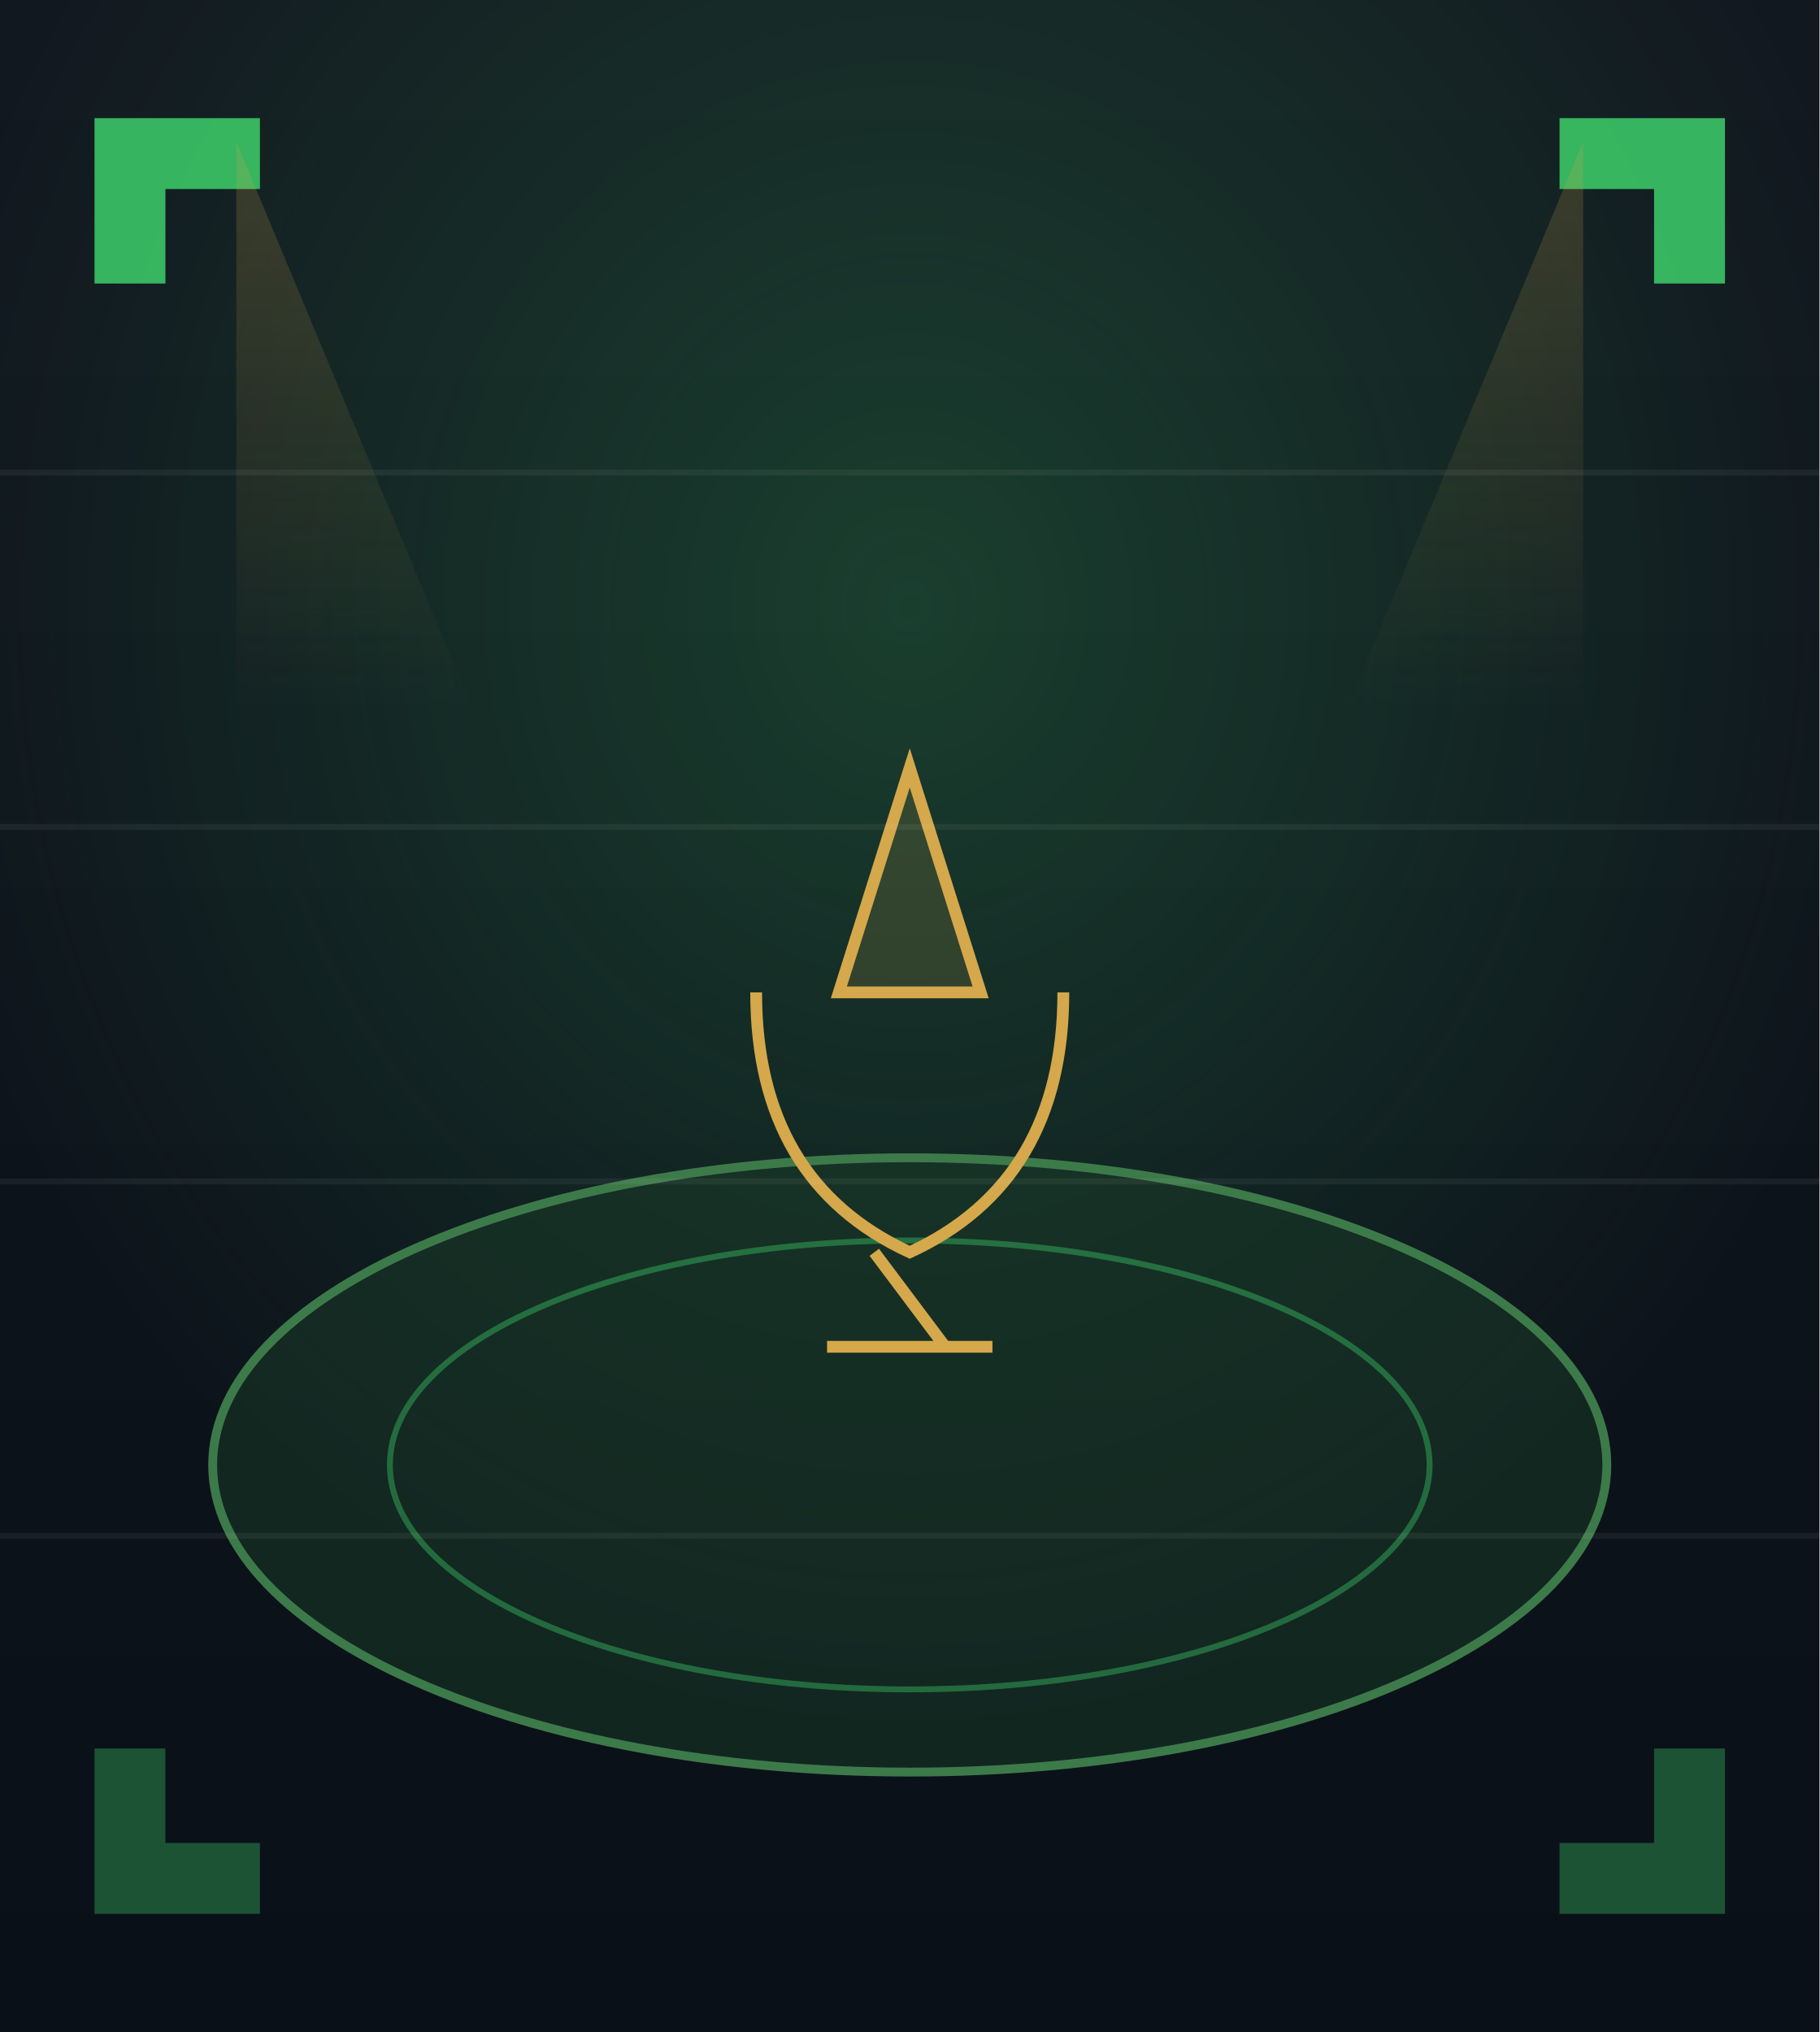
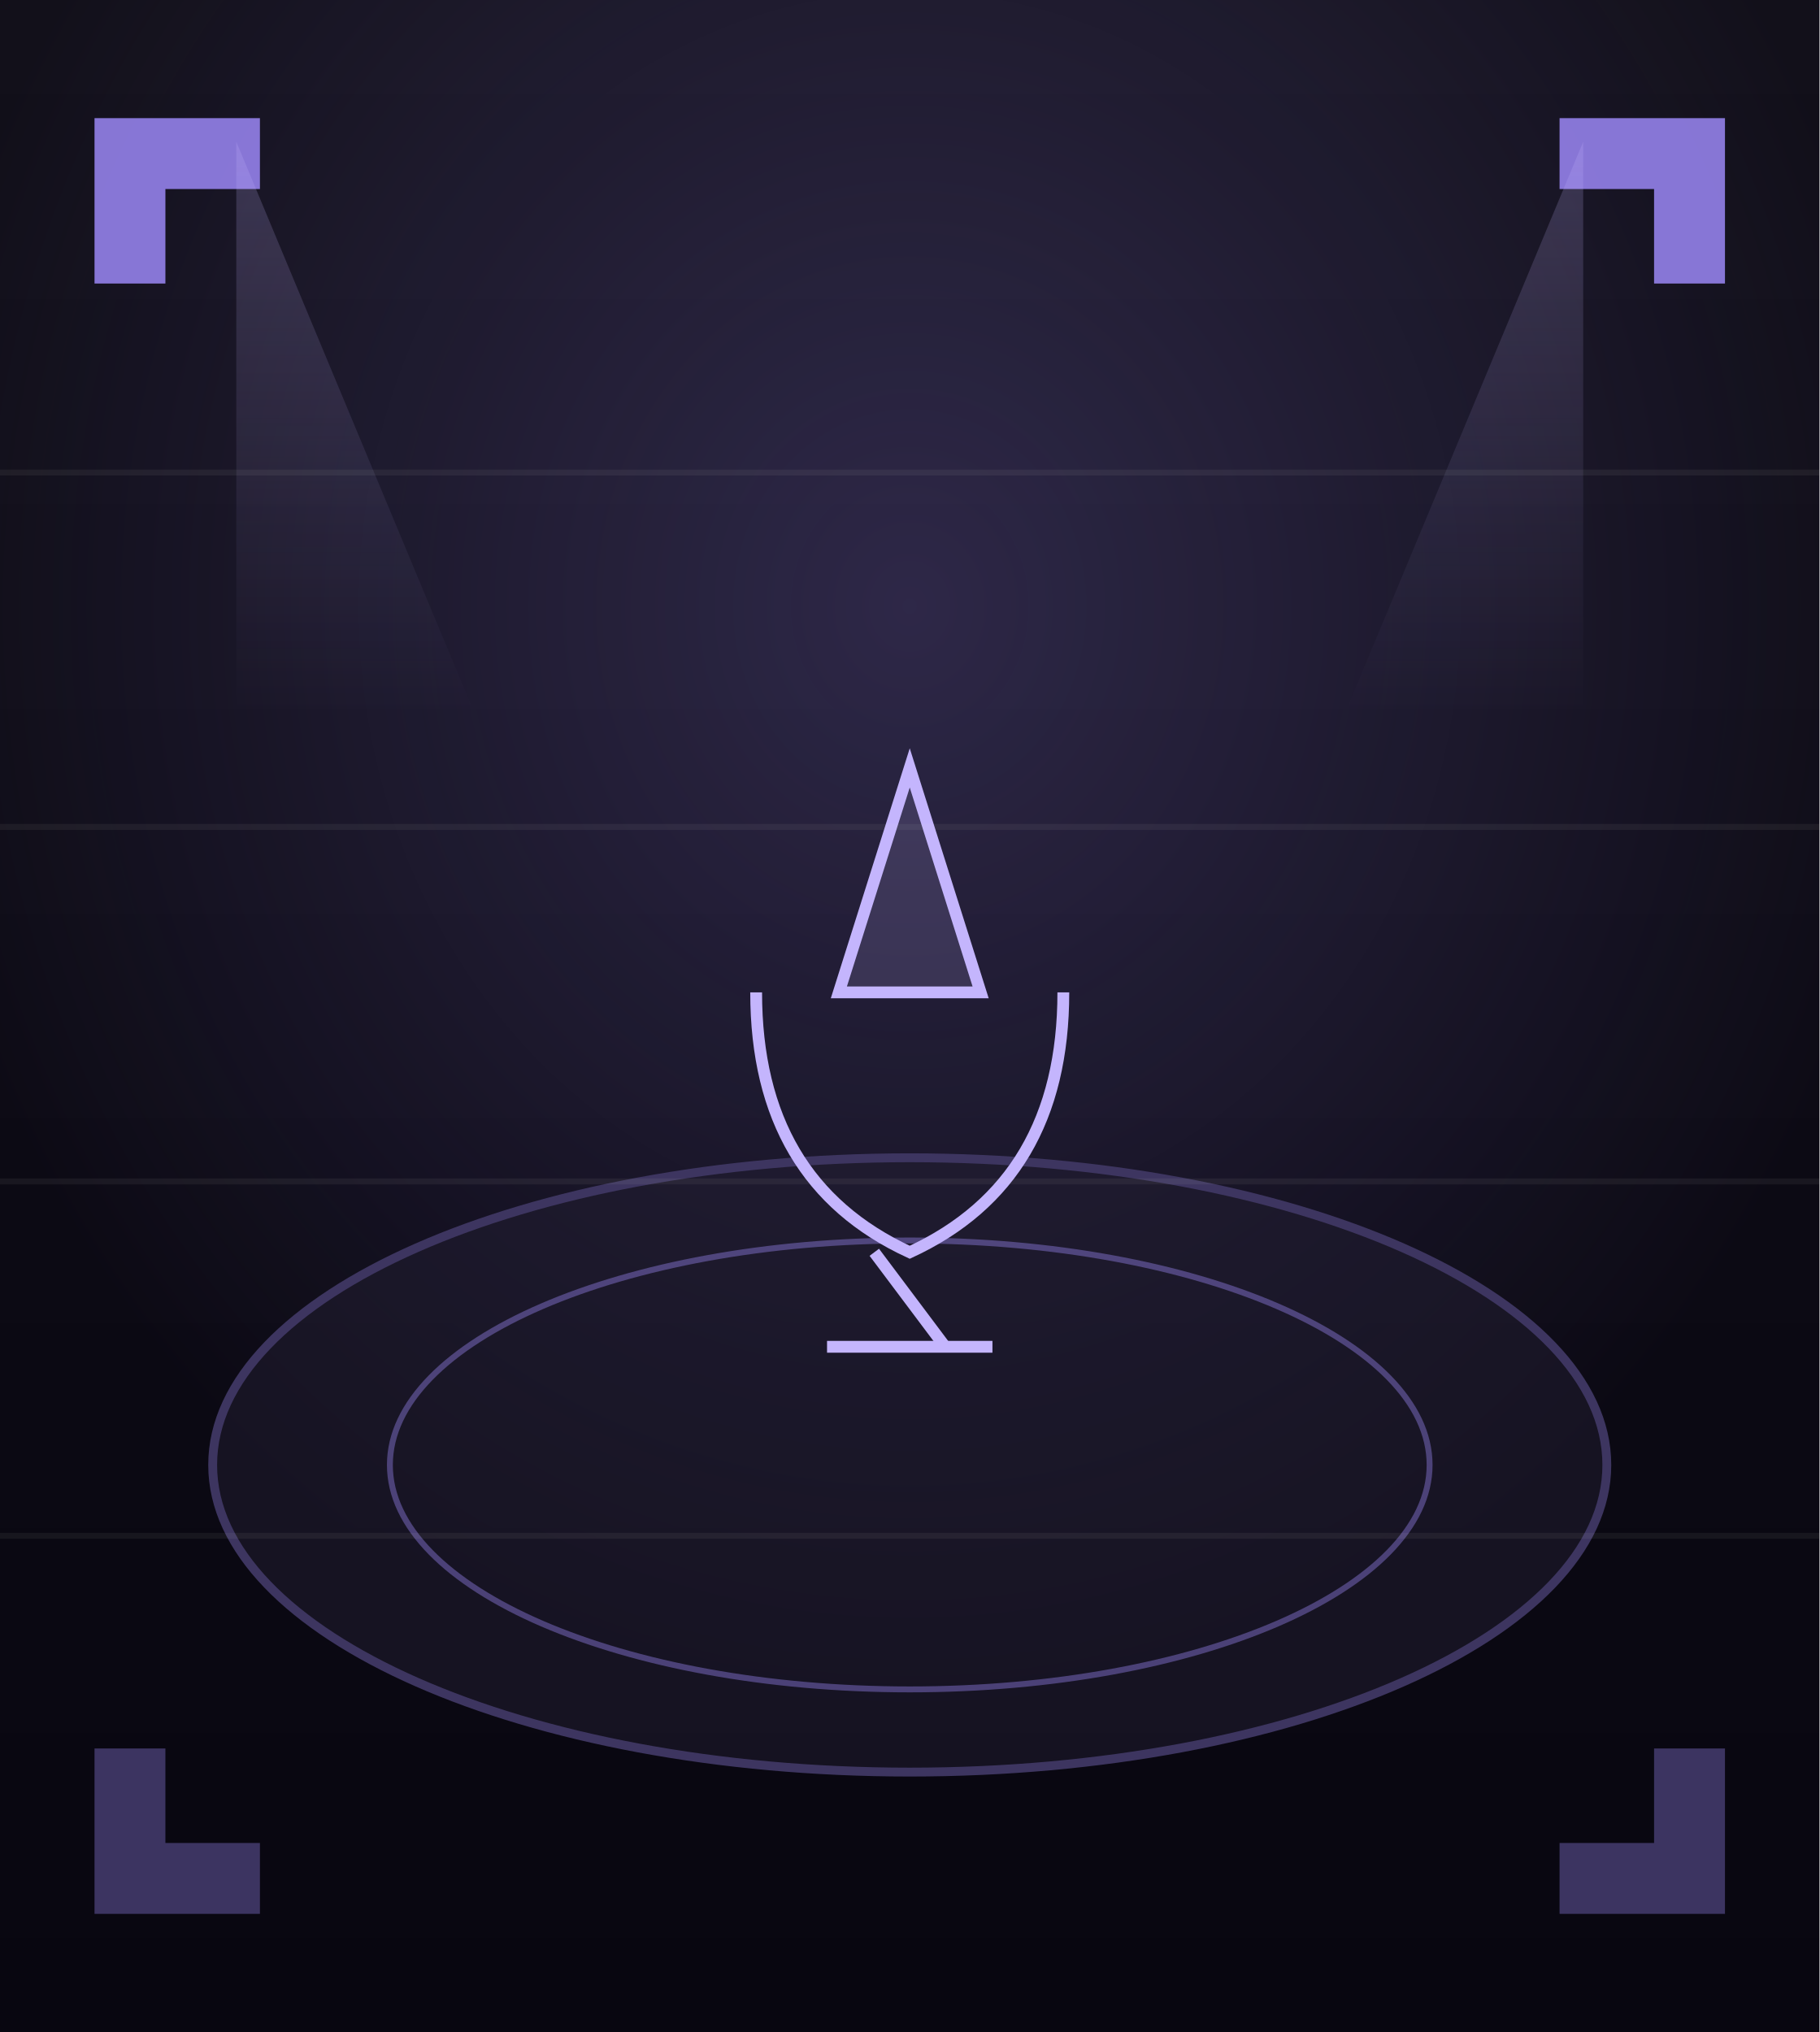
<svg xmlns="http://www.w3.org/2000/svg" viewBox="0 0 308 344" fill="none">
  <defs>
    <linearGradient id="bg" x1="0" y1="0" x2="0" y2="1">
-       <stop offset="0%" stop-color="#121820" />
-       <stop offset="100%" stop-color="#0a1018" />
+       <stop offset="0%" stop-color="#12101a" />
+       <stop offset="100%" stop-color="#080610" />
    </linearGradient>
    <radialGradient id="glow" cx="50%" cy="30%" r="55%">
-       <stop offset="0%" stop-color="#3ecf6a" stop-opacity="0.22" />
-       <stop offset="100%" stop-color="#3ecf6a" stop-opacity="0" />
+       <stop offset="0%" stop-color="#9b87f5" stop-opacity="0.22" />
+       <stop offset="100%" stop-color="#9b87f5" stop-opacity="0" />
    </radialGradient>
    <linearGradient id="beam" x1="0" y1="0" x2="0" y2="1">
-       <stop offset="0%" stop-color="#d4a84b" stop-opacity="0.35" />
-       <stop offset="100%" stop-color="#d4a84b" stop-opacity="0" />
+       <stop offset="0%" stop-color="#c4b5fd" stop-opacity="0.35" />
+       <stop offset="100%" stop-color="#c4b5fd" stop-opacity="0" />
    </linearGradient>
  </defs>
  <rect width="308" height="344" fill="url(#bg)" />
  <rect width="308" height="344" fill="url(#glow)" />
-   <path d="M16 20 H44 V32 H28 V48 H16 Z" fill="#3ecf6a" fill-opacity="0.85" />
-   <path d="M292 20 H264 V32 H280 V48 H292 Z" fill="#3ecf6a" fill-opacity="0.85" />
-   <path d="M16 324 H44 V312 H28 V296 H16 Z" fill="#3ecf6a" fill-opacity="0.35" />
-   <path d="M292 324 H264 V312 H280 V296 H292 Z" fill="#3ecf6a" fill-opacity="0.35" />
+   <path d="M16 20 H44 V32 H28 V48 H16 Z" fill="#9b87f5" fill-opacity="0.85" />
+   <path d="M292 20 H264 V32 H280 V48 H292 Z" fill="#9b87f5" fill-opacity="0.85" />
+   <path d="M16 324 H44 V312 H28 V296 H16 Z" fill="#9b87f5" fill-opacity="0.35" />
+   <path d="M292 324 H264 V312 H280 V296 H292 Z" fill="#9b87f5" fill-opacity="0.35" />
  <path d="M40 24 L80 120 L40 120 Z" fill="url(#beam)" opacity="0.6" />
  <path d="M268 24 L228 120 L268 120 Z" fill="url(#beam)" opacity="0.6" />
-   <ellipse cx="154" cy="248" rx="118" ry="52" stroke="#3d7a4a" stroke-width="1.5" fill="#1a3d28" fill-opacity="0.5" />
-   <ellipse cx="154" cy="248" rx="88" ry="38" stroke="#3ecf6a" stroke-width="1" stroke-opacity="0.4" fill="none" />
-   <path d="M154 130 L142 168 H166 Z" stroke="#d4a84b" stroke-width="2" fill="#d4a84b" fill-opacity="0.15" />
-   <path d="M128 168 Q128 200 154 212 Q180 200 180 168" stroke="#d4a84b" stroke-width="2" fill="none" />
-   <line x1="148" y1="212" x2="160" y2="228" stroke="#d4a84b" stroke-width="2" />
-   <line x1="140" y1="228" x2="168" y2="228" stroke="#d4a84b" stroke-width="2" />
+   <ellipse cx="154" cy="248" rx="118" ry="52" stroke="#3d3560" stroke-width="1.5" fill="#221e32" fill-opacity="0.5" />
+   <ellipse cx="154" cy="248" rx="88" ry="38" stroke="#9b87f5" stroke-width="1" stroke-opacity="0.4" fill="none" />
+   <path d="M154 130 L142 168 H166 Z" stroke="#c4b5fd" stroke-width="2" fill="#c4b5fd" fill-opacity="0.15" />
+   <path d="M128 168 Q128 200 154 212 Q180 200 180 168" stroke="#c4b5fd" stroke-width="2" fill="none" />
+   <line x1="148" y1="212" x2="160" y2="228" stroke="#c4b5fd" stroke-width="2" />
+   <line x1="140" y1="228" x2="168" y2="228" stroke="#c4b5fd" stroke-width="2" />
  <g opacity="0.06" stroke="#f0ebe0" stroke-width="1">
    <line x1="0" y1="80" x2="308" y2="80" />
    <line x1="0" y1="140" x2="308" y2="140" />
    <line x1="0" y1="200" x2="308" y2="200" />
    <line x1="0" y1="260" x2="308" y2="260" />
  </g>
</svg>
